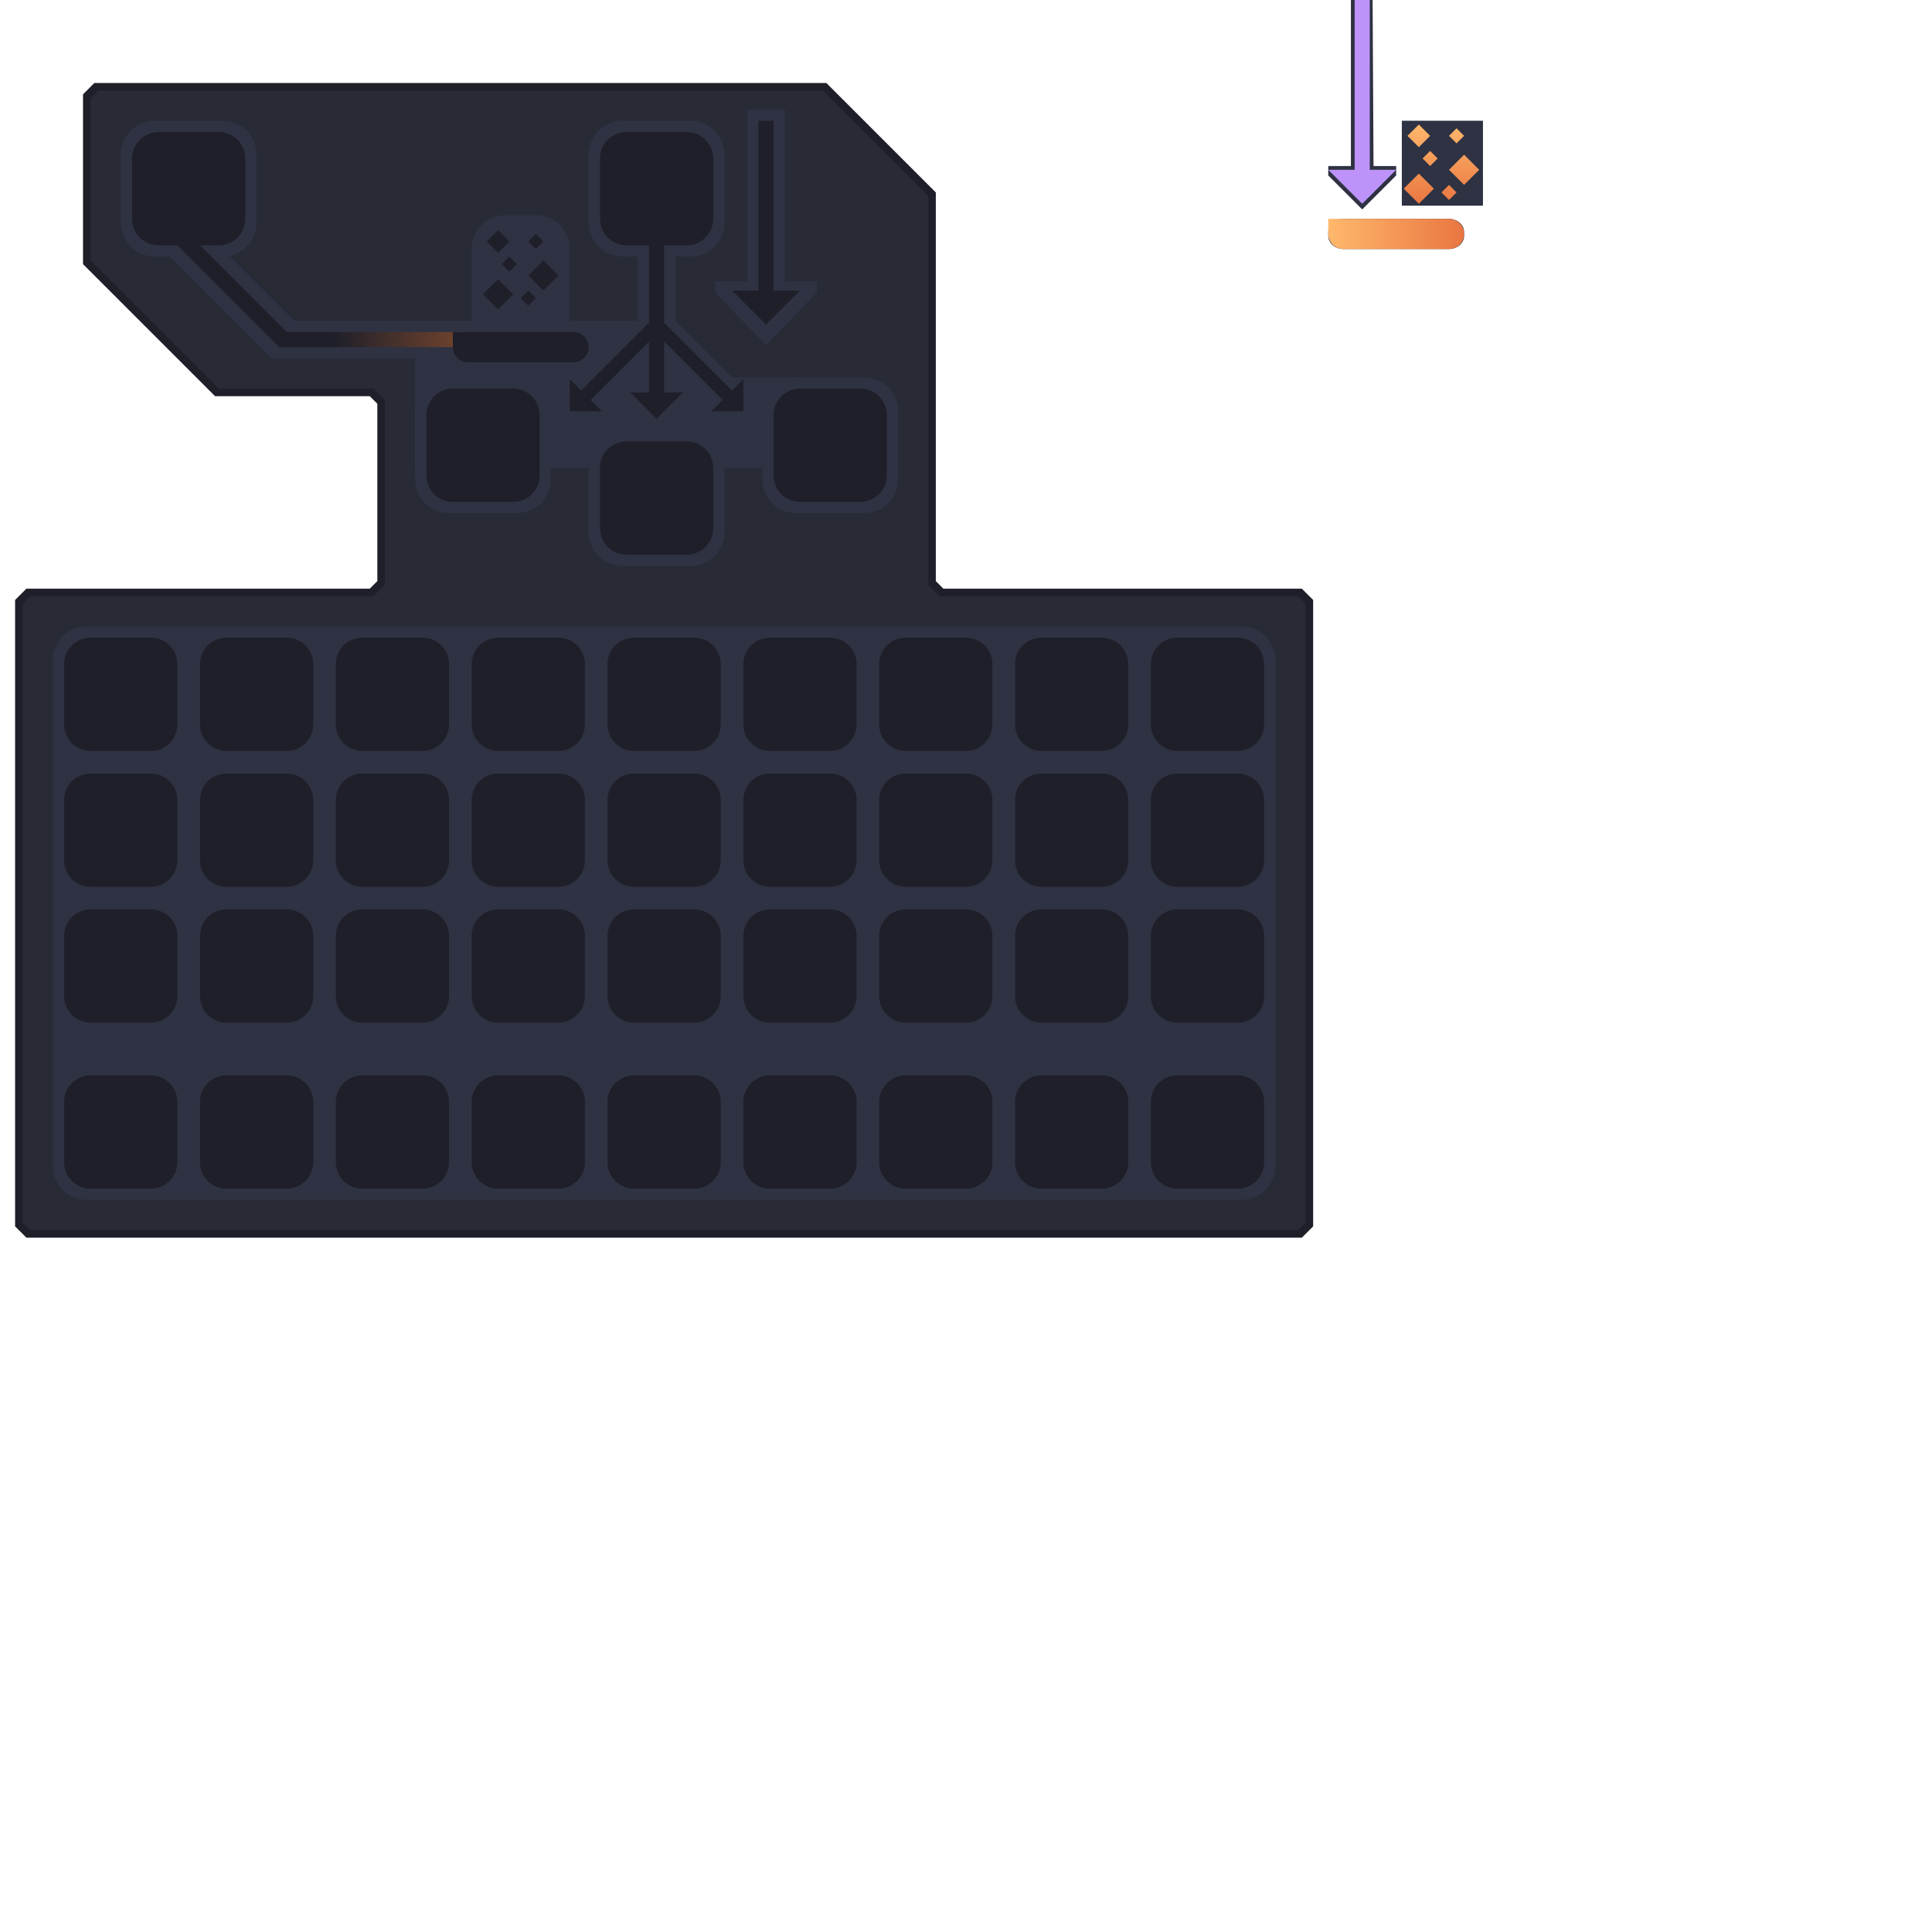
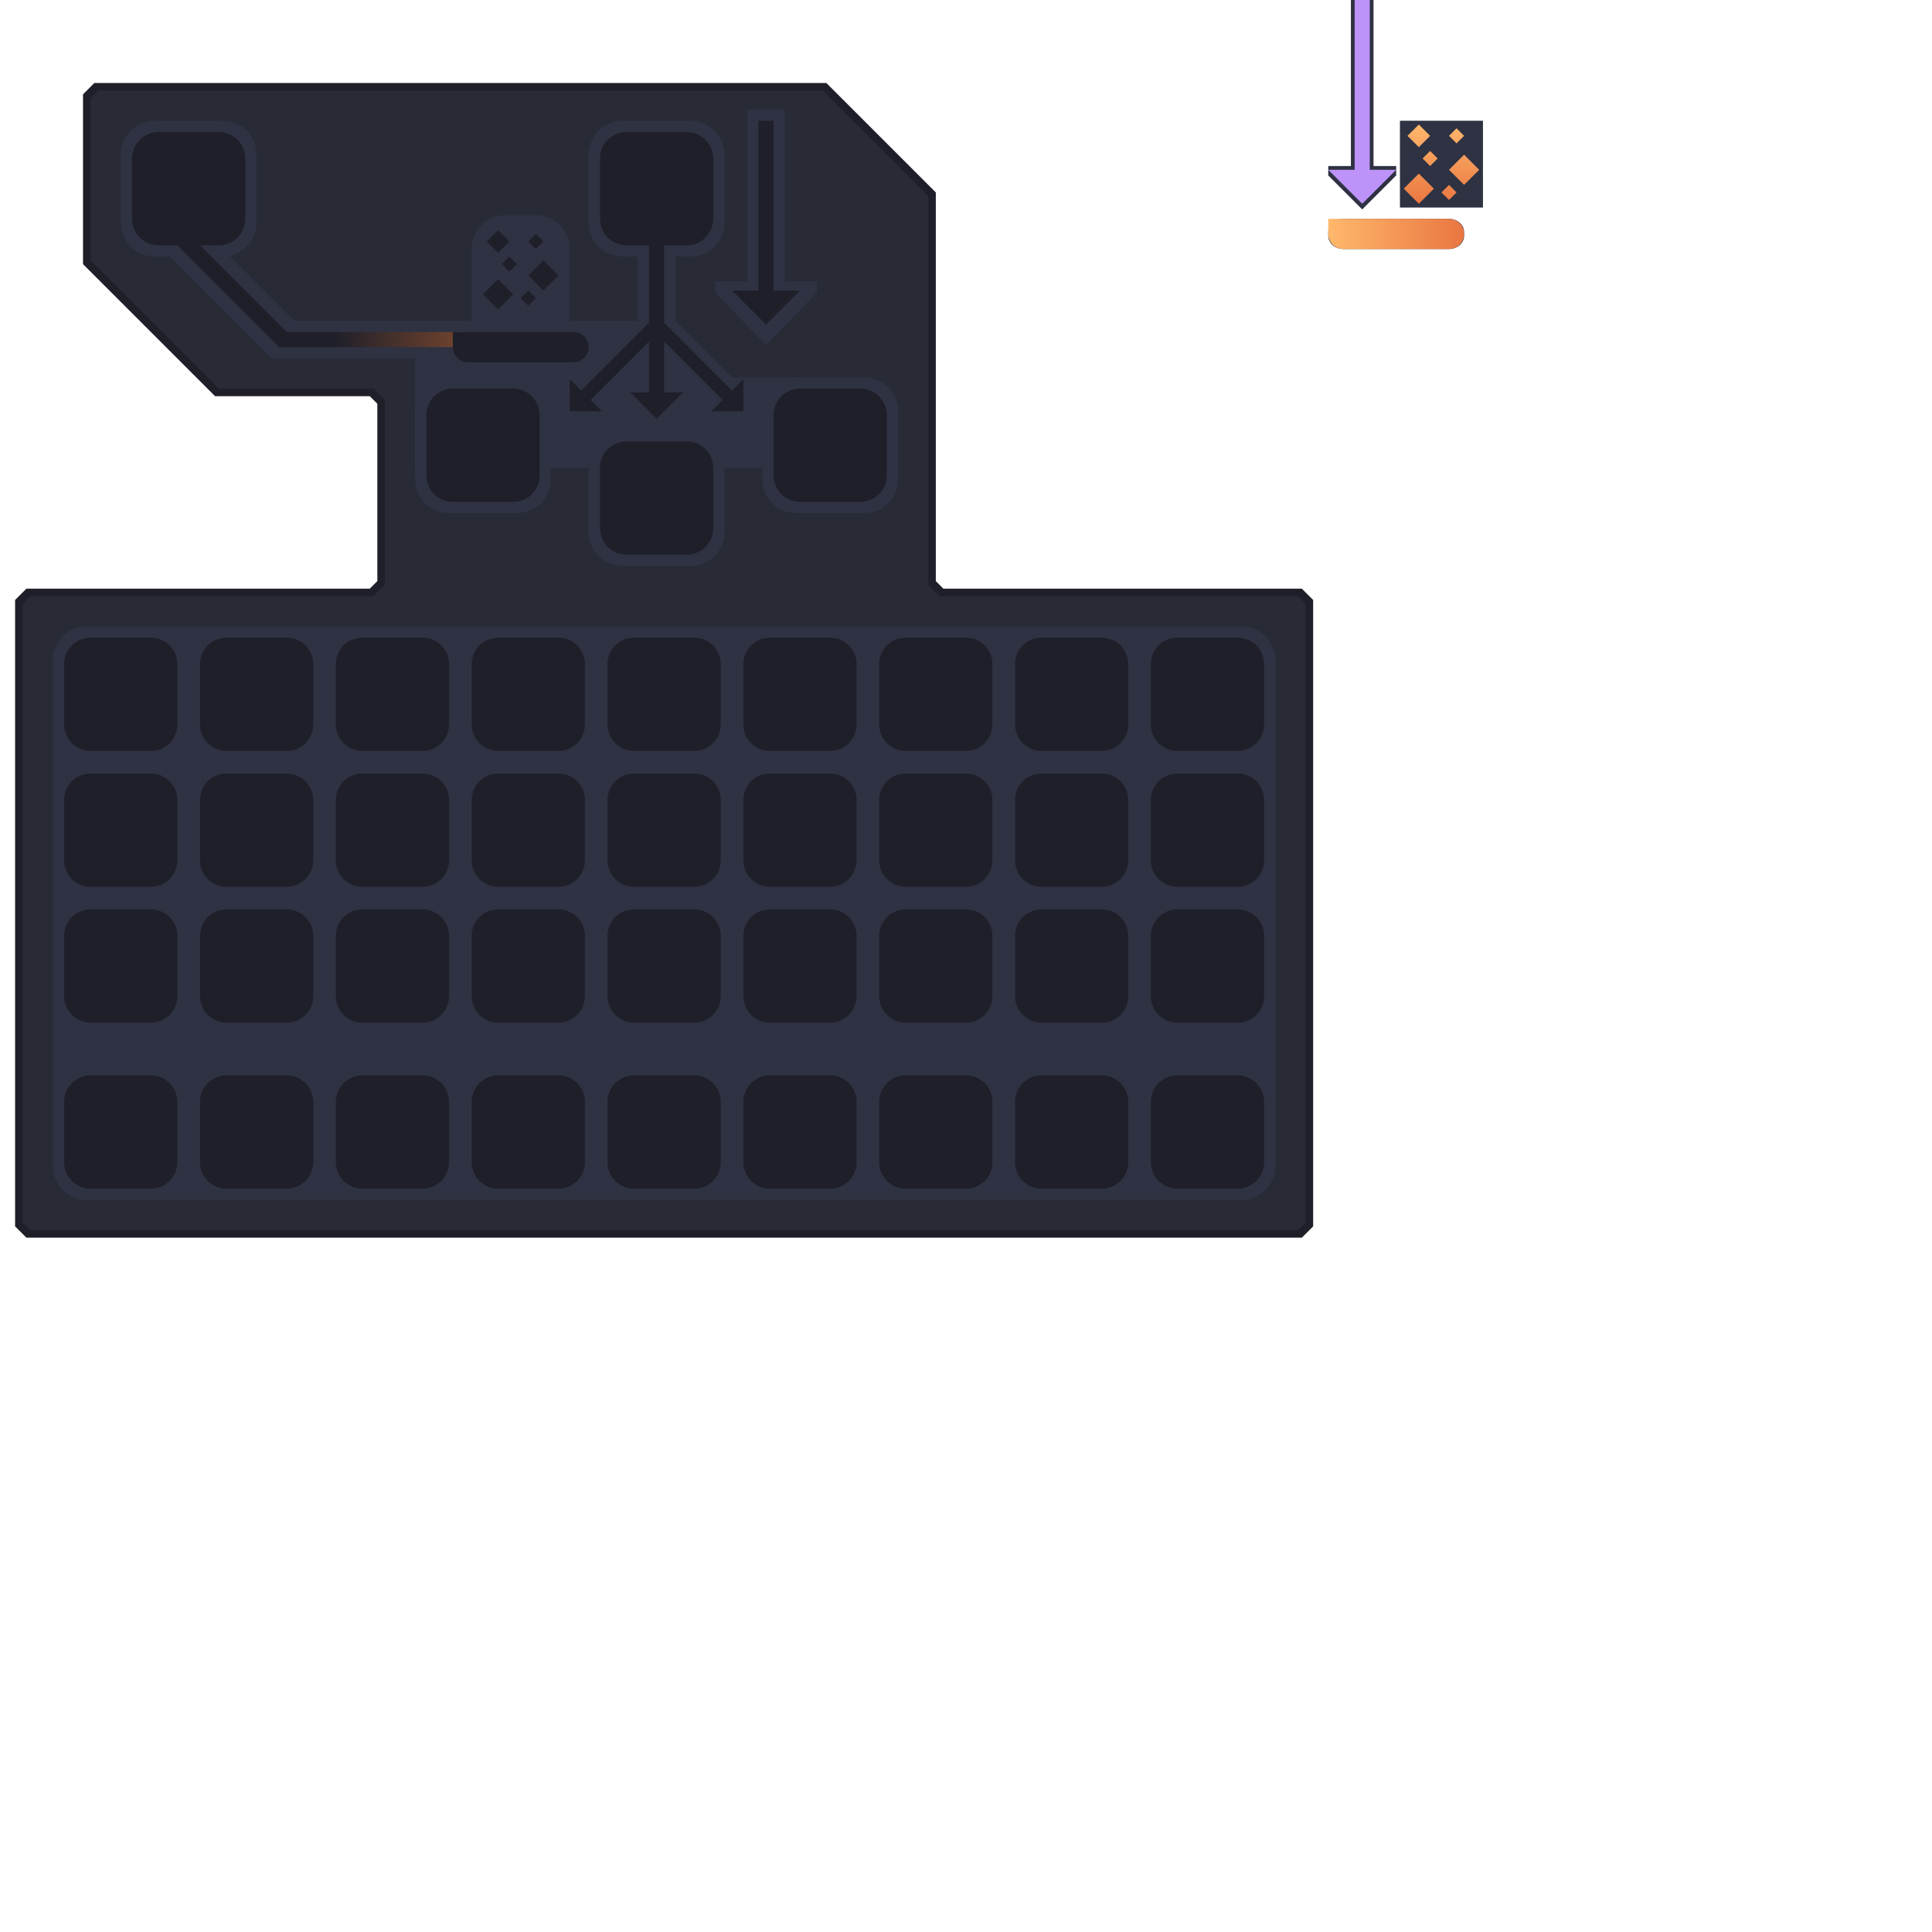
<svg xmlns="http://www.w3.org/2000/svg" xmlns:xlink="http://www.w3.org/1999/xlink" version="1.1" id="svg2" width="1024" height="1024" viewBox="0 0 1024 1024" xml:space="preserve">
  <defs id="defs6">
    <linearGradient id="linearGradient1">
      <stop style="stop-color:#ffb86c;stop-opacity:1" offset="0" id="stop1" />
      <stop style="stop-color:#e97641;stop-opacity:1" offset="1" id="stop2" />
    </linearGradient>
    <linearGradient id="linearGradient6">
      <stop style="stop-color:#75452f;stop-opacity:1;" offset="0" id="stop6" />
      <stop style="stop-color:#1e1f29;stop-opacity:1;" offset="1" id="stop7" />
    </linearGradient>
    <linearGradient xlink:href="#linearGradient6" id="linearGradient7" x1="248" y1="180" x2="176" y2="180" gradientUnits="userSpaceOnUse" />
    <linearGradient xlink:href="#linearGradient1" id="linearGradient2" x1="704" y1="124" x2="776" y2="124" gradientUnits="userSpaceOnUse" />
    <linearGradient xlink:href="#linearGradient1" id="linearGradient17" x1="761" y1="90" x2="761" y2="132" gradientUnits="userSpaceOnUse" />
  </defs>
  <g id="g1134-6" style="display:inline">
    <g id="path6627-6-7" style="display:inline">
      <path id="path3" style="color:#000000;fill:#282a36;-inkscape-stroke:none" d="m 51,46 -5,5 v 88 l 69,69 h 82 l 5,5 v 96 l -5,5 H 15 l -5,5 v 330 l 5,5 h 674 l 5,-5 V 319 l -5,-5 H 499 l -5,-5 V 103 L 437,46 Z" />
      <path id="path4" style="color:#000000;fill:#1e1f29;-inkscape-stroke:none" d="m 50,44 -6,6 v 90 l 70,70 h 82 l 4,4 v 94 l -4,4 H 14 l -6,6 v 332 l 6,6 h 676 l 6,-6 V 318 l -6,-6 H 500 l -4,-4 V 102 L 438,44 Z m 2,4 h 384 l 56,56 v 206 l 6,6 h 190 l 4,4 v 328 l -4,4 H 16 l -4,-4 V 320 l 4,-4 h 182 l 6,-6 v -98 l -6,-6 H 116 L 48,138 V 52 Z" />
    </g>
    <g id="g2">
      <rect style="display:inline;fill:#2e3242;fill-rule:evenodd;stroke-width:3.992;stroke-linecap:square;stroke-linejoin:round;stroke-miterlimit:0" id="rect53" width="648" height="304" x="28" y="332" rx="18" ry="18" />
      <g id="g62-3-5" style="display:inline" transform="translate(0,232)">
        <rect style="display:inline;fill:#1e1f29;fill-rule:evenodd;stroke-width:2;stroke-linecap:square;stroke-linejoin:round;stroke-miterlimit:0" id="rect54-6-4" width="60" height="60" x="610" y="338" rx="14" ry="14" />
        <rect style="display:inline;fill:#1e1f29;fill-rule:evenodd;stroke-width:2;stroke-linecap:square;stroke-linejoin:round;stroke-miterlimit:0" id="rect55-1-7" width="60" height="60" x="538" y="338" rx="14" ry="14" />
        <rect style="display:inline;fill:#1e1f29;fill-rule:evenodd;stroke-width:2;stroke-linecap:square;stroke-linejoin:round;stroke-miterlimit:0" id="rect56-0-6" width="60" height="60" x="466" y="338" rx="14" ry="14" />
        <rect style="display:inline;fill:#1e1f29;fill-rule:evenodd;stroke-width:2;stroke-linecap:square;stroke-linejoin:round;stroke-miterlimit:0" id="rect57-6-5" width="60" height="60" x="394" y="338" rx="14" ry="14" />
        <rect style="display:inline;fill:#1e1f29;fill-rule:evenodd;stroke-width:2;stroke-linecap:square;stroke-linejoin:round;stroke-miterlimit:0" id="rect58-3-6" width="60" height="60" x="322" y="338" rx="14" ry="14" />
        <rect style="display:inline;fill:#1e1f29;fill-rule:evenodd;stroke-width:2;stroke-linecap:square;stroke-linejoin:round;stroke-miterlimit:0" id="rect59-2-9" width="60" height="60" x="250" y="338" rx="14" ry="14" />
        <rect style="display:inline;fill:#1e1f29;fill-rule:evenodd;stroke-width:2;stroke-linecap:square;stroke-linejoin:round;stroke-miterlimit:0" id="rect60-0-3" width="60" height="60" x="178" y="338" rx="14" ry="14" />
        <rect style="display:inline;fill:#1e1f29;fill-rule:evenodd;stroke-width:2;stroke-linecap:square;stroke-linejoin:round;stroke-miterlimit:0" id="rect61-6-7" width="60" height="60" x="106" y="338" rx="14" ry="14" />
        <rect style="display:inline;fill:#1e1f29;fill-rule:evenodd;stroke-width:2;stroke-linecap:square;stroke-linejoin:round;stroke-miterlimit:0" id="rect62-1-4" width="60" height="60" x="34" y="338" rx="14" ry="14" />
      </g>
      <g id="g62-3" style="display:inline" transform="translate(0,144)">
        <rect style="display:inline;fill:#1e1f29;fill-rule:evenodd;stroke-width:2;stroke-linecap:square;stroke-linejoin:round;stroke-miterlimit:0" id="rect54-6" width="60" height="60" x="610" y="338" rx="14" ry="14" />
        <rect style="display:inline;fill:#1e1f29;fill-rule:evenodd;stroke-width:2;stroke-linecap:square;stroke-linejoin:round;stroke-miterlimit:0" id="rect55-1" width="60" height="60" x="538" y="338" rx="14" ry="14" />
        <rect style="display:inline;fill:#1e1f29;fill-rule:evenodd;stroke-width:2;stroke-linecap:square;stroke-linejoin:round;stroke-miterlimit:0" id="rect56-0" width="60" height="60" x="466" y="338" rx="14" ry="14" />
        <rect style="display:inline;fill:#1e1f29;fill-rule:evenodd;stroke-width:2;stroke-linecap:square;stroke-linejoin:round;stroke-miterlimit:0" id="rect57-6" width="60" height="60" x="394" y="338" rx="14" ry="14" />
        <rect style="display:inline;fill:#1e1f29;fill-rule:evenodd;stroke-width:2;stroke-linecap:square;stroke-linejoin:round;stroke-miterlimit:0" id="rect58-3" width="60" height="60" x="322" y="338" rx="14" ry="14" />
        <rect style="display:inline;fill:#1e1f29;fill-rule:evenodd;stroke-width:2;stroke-linecap:square;stroke-linejoin:round;stroke-miterlimit:0" id="rect59-2" width="60" height="60" x="250" y="338" rx="14" ry="14" />
        <rect style="display:inline;fill:#1e1f29;fill-rule:evenodd;stroke-width:2;stroke-linecap:square;stroke-linejoin:round;stroke-miterlimit:0" id="rect60-0" width="60" height="60" x="178" y="338" rx="14" ry="14" />
        <rect style="display:inline;fill:#1e1f29;fill-rule:evenodd;stroke-width:2;stroke-linecap:square;stroke-linejoin:round;stroke-miterlimit:0" id="rect61-6" width="60" height="60" x="106" y="338" rx="14" ry="14" />
        <rect style="display:inline;fill:#1e1f29;fill-rule:evenodd;stroke-width:2;stroke-linecap:square;stroke-linejoin:round;stroke-miterlimit:0" id="rect62-1" width="60" height="60" x="34" y="338" rx="14" ry="14" />
      </g>
      <g id="g62" style="display:inline" transform="translate(0,72)">
        <rect style="display:inline;fill:#1e1f29;fill-rule:evenodd;stroke-width:2;stroke-linecap:square;stroke-linejoin:round;stroke-miterlimit:0" id="rect54" width="60" height="60" x="610" y="338" rx="14" ry="14" />
        <rect style="display:inline;fill:#1e1f29;fill-rule:evenodd;stroke-width:2;stroke-linecap:square;stroke-linejoin:round;stroke-miterlimit:0" id="rect55" width="60" height="60" x="538" y="338" rx="14" ry="14" />
        <rect style="display:inline;fill:#1e1f29;fill-rule:evenodd;stroke-width:2;stroke-linecap:square;stroke-linejoin:round;stroke-miterlimit:0" id="rect56" width="60" height="60" x="466" y="338" rx="14" ry="14" />
        <rect style="display:inline;fill:#1e1f29;fill-rule:evenodd;stroke-width:2;stroke-linecap:square;stroke-linejoin:round;stroke-miterlimit:0" id="rect57" width="60" height="60" x="394" y="338" rx="14" ry="14" />
        <rect style="display:inline;fill:#1e1f29;fill-rule:evenodd;stroke-width:2;stroke-linecap:square;stroke-linejoin:round;stroke-miterlimit:0" id="rect58" width="60" height="60" x="322" y="338" rx="14" ry="14" />
        <rect style="display:inline;fill:#1e1f29;fill-rule:evenodd;stroke-width:2;stroke-linecap:square;stroke-linejoin:round;stroke-miterlimit:0" id="rect59" width="60" height="60" x="250" y="338" rx="14" ry="14" />
        <rect style="display:inline;fill:#1e1f29;fill-rule:evenodd;stroke-width:2;stroke-linecap:square;stroke-linejoin:round;stroke-miterlimit:0" id="rect60" width="60" height="60" x="178" y="338" rx="14" ry="14" />
        <rect style="display:inline;fill:#1e1f29;fill-rule:evenodd;stroke-width:2;stroke-linecap:square;stroke-linejoin:round;stroke-miterlimit:0" id="rect61" width="60" height="60" x="106" y="338" rx="14" ry="14" />
        <rect style="display:inline;fill:#1e1f29;fill-rule:evenodd;stroke-width:2;stroke-linecap:square;stroke-linejoin:round;stroke-miterlimit:0" id="rect62" width="60" height="60" x="34" y="338" rx="14" ry="14" />
      </g>
      <g id="g53" style="display:inline">
        <rect style="display:inline;fill:#1e1f29;fill-rule:evenodd;stroke-width:2;stroke-linecap:square;stroke-linejoin:round;stroke-miterlimit:0" id="rect1-2" width="60" height="60" x="610" y="338" rx="14" ry="14" />
        <rect style="display:inline;fill:#1e1f29;fill-rule:evenodd;stroke-width:2;stroke-linecap:square;stroke-linejoin:round;stroke-miterlimit:0" id="rect1-2-9" width="60" height="60" x="538" y="338" rx="14" ry="14" />
        <rect style="display:inline;fill:#1e1f29;fill-rule:evenodd;stroke-width:2;stroke-linecap:square;stroke-linejoin:round;stroke-miterlimit:0" id="rect1-2-9-3" width="60" height="60" x="466" y="338" rx="14" ry="14" />
        <rect style="display:inline;fill:#1e1f29;fill-rule:evenodd;stroke-width:2;stroke-linecap:square;stroke-linejoin:round;stroke-miterlimit:0" id="rect1-2-9-3-1" width="60" height="60" x="394" y="338" rx="14" ry="14" />
        <rect style="display:inline;fill:#1e1f29;fill-rule:evenodd;stroke-width:2;stroke-linecap:square;stroke-linejoin:round;stroke-miterlimit:0" id="rect1-2-9-3-1-9" width="60" height="60" x="322" y="338" rx="14" ry="14" />
        <rect style="display:inline;fill:#1e1f29;fill-rule:evenodd;stroke-width:2;stroke-linecap:square;stroke-linejoin:round;stroke-miterlimit:0" id="rect1-2-9-3-1-9-1" width="60" height="60" x="250" y="338" rx="14" ry="14" />
        <rect style="display:inline;fill:#1e1f29;fill-rule:evenodd;stroke-width:2;stroke-linecap:square;stroke-linejoin:round;stroke-miterlimit:0" id="rect1-2-9-3-1-9-1-4" width="60" height="60" x="178" y="338" rx="14" ry="14" />
        <rect style="display:inline;fill:#1e1f29;fill-rule:evenodd;stroke-width:2;stroke-linecap:square;stroke-linejoin:round;stroke-miterlimit:0" id="rect1-2-9-3-1-9-1-4-8" width="60" height="60" x="106" y="338" rx="14" ry="14" />
        <rect style="display:inline;fill:#1e1f29;fill-rule:evenodd;stroke-width:2;stroke-linecap:square;stroke-linejoin:round;stroke-miterlimit:0" id="rect1-2-9-3-1-9-1-4-8-5" width="60" height="60" x="34" y="338" rx="14" ry="14" />
      </g>
    </g>
  </g>
  <g id="g762" style="display:inline">
    <path style="display:inline;fill:#2e3242;stroke:none;stroke-width:1px;stroke-linecap:butt;stroke-linejoin:miter;stroke-opacity:1" d="m 424,200 v 48 H 220 v -78 h 118 v -36 h 20 v 36 l 30,30 z" id="path1" />
    <g id="g14" style="display:inline;fill:#1e1f29" transform="translate(-488,48)">
      <rect style="display:inline;fill:#2e3242;fill-rule:evenodd;stroke-width:3.992;stroke-linecap:square;stroke-linejoin:round;stroke-miterlimit:0" id="rect7" width="52" height="82" x="58" y="254" rx="18" ry="18" transform="translate(680,-188)" />
      <path style="fill:#1e1f29;stroke:none;stroke-width:1px;stroke-linecap:butt;stroke-linejoin:miter;stroke-opacity:1" d="m 752,100 -8,8 8,8 8,-8 z" id="path14" />
      <path style="display:inline;fill:#1e1f29;stroke:none;stroke-width:1px;stroke-linecap:butt;stroke-linejoin:miter;stroke-opacity:1" d="m 776,90 -8,8 8,8 8,-8 z" id="path14-2" />
      <path style="display:inline;fill:#1e1f29;stroke:none;stroke-width:1px;stroke-linecap:butt;stroke-linejoin:miter;stroke-opacity:1" d="m 758,88 -4,4 4,4 4,-4 z" id="path14-2-8" />
      <path style="display:inline;fill:#1e1f29;stroke:none;stroke-width:1px;stroke-linecap:butt;stroke-linejoin:miter;stroke-opacity:1" d="m 772,76 -4,4 4,4 4,-4 z" id="path14-2-8-6" />
      <path style="display:inline;fill:#1e1f29;stroke:none;stroke-width:1px;stroke-linecap:butt;stroke-linejoin:miter;stroke-opacity:1" d="m 752,74 -6,6 6,6 6,-6 z" id="path14-2-8-6-2" />
      <path style="display:inline;fill:#1e1f29;stroke:none;stroke-width:1px;stroke-linecap:butt;stroke-linejoin:miter;stroke-opacity:1" d="m 768,106 -4,4 4,4 4,-4 z" id="path14-2-8-7" />
    </g>
    <g id="g51-9-7" style="display:inline" transform="translate(36,-269)">
      <rect style="display:inline;fill:#2e3242;fill-rule:evenodd;stroke-width:3.992;stroke-linecap:square;stroke-linejoin:round;stroke-miterlimit:0" id="rect14-36-9" width="72" height="72" x="28" y="333" rx="18" ry="18" />
      <rect style="display:inline;fill:#1e1f29;fill-rule:evenodd;stroke-width:2;stroke-linecap:square;stroke-linejoin:round;stroke-miterlimit:0" id="rect50-0-2" width="60" height="60" x="34" y="339" rx="14" ry="14" />
    </g>
    <g id="g1">
      <g id="g51-6" style="display:inline" transform="translate(376,-132)">
        <rect style="display:inline;fill:#2e3242;fill-rule:evenodd;stroke-width:3.992;stroke-linecap:square;stroke-linejoin:round;stroke-miterlimit:0" id="rect14-2" width="72" height="72" x="28" y="332" rx="18" ry="18" />
        <rect style="display:inline;fill:#1e1f29;fill-rule:evenodd;stroke-width:2;stroke-linecap:square;stroke-linejoin:round;stroke-miterlimit:0" id="rect50-9" width="60" height="60" x="34" y="338" rx="14" ry="14" />
      </g>
      <g id="g51-5" style="display:inline" transform="translate(284,-104)">
        <rect style="display:inline;fill:#2e3242;fill-rule:evenodd;stroke-width:3.992;stroke-linecap:square;stroke-linejoin:round;stroke-miterlimit:0" id="rect14-3" width="72" height="72" x="28" y="332" rx="18" ry="18" />
        <rect style="display:inline;fill:#1e1f29;fill-rule:evenodd;stroke-width:2;stroke-linecap:square;stroke-linejoin:round;stroke-miterlimit:0" id="rect50-5" width="60" height="60" x="34" y="338" rx="14" ry="14" />
      </g>
      <g id="g51" style="display:inline" transform="translate(192,-132)">
        <rect style="display:inline;fill:#2e3242;fill-rule:evenodd;stroke-width:3.992;stroke-linecap:square;stroke-linejoin:round;stroke-miterlimit:0" id="rect14" width="72" height="72" x="28" y="332" rx="18" ry="18" />
        <rect style="display:inline;fill:#1e1f29;fill-rule:evenodd;stroke-width:2;stroke-linecap:square;stroke-linejoin:round;stroke-miterlimit:0" id="rect50" width="60" height="60" x="34" y="338" rx="14" ry="14" />
      </g>
    </g>
    <g id="g51-9" style="display:inline" transform="translate(284,-269)">
      <rect style="display:inline;fill:#2e3242;fill-rule:evenodd;stroke-width:3.992;stroke-linecap:square;stroke-linejoin:round;stroke-miterlimit:0" id="rect14-36" width="72" height="72" x="28" y="333" rx="18" ry="18" />
      <rect style="display:inline;fill:#1e1f29;fill-rule:evenodd;stroke-width:2;stroke-linecap:square;stroke-linejoin:round;stroke-miterlimit:0" id="rect50-0" width="60" height="60" x="34" y="339" rx="14" ry="14" />
    </g>
    <path style="display:inline;fill:#1e1f29;fill-opacity:1;stroke:none;stroke-width:0;stroke-linecap:butt;stroke-linejoin:miter;stroke-miterlimit:4;stroke-dasharray:none;stroke-opacity:1" d="m 344,128 v 43 l -36,36 -6,-6 v 17 h 17 l -6,-6 31,-31 v 27 h -10 l 14,14 14,-14 h -10 v -27 l 31,31 -6,6 h 17 v -17 l -6,6 -36,-36 v -43 z" id="path2" />
    <g id="g3">
      <path style="display:inline;fill:#2e3242;stroke:none;stroke-width:1px;stroke-linecap:butt;stroke-linejoin:miter;stroke-opacity:1" d="m 396,58 v 91 h -17 v 6 l 27,28 27,-28 v -6 H 416 V 58 Z" id="path766" />
      <path style="display:inline;fill:#1e1f29;fill-opacity:1;stroke:none;stroke-width:0;stroke-linecap:butt;stroke-linejoin:miter;stroke-miterlimit:4;stroke-dasharray:none;stroke-opacity:1" d="m 388,154 18,18 18,-18 H 410 V 64 h -8 v 90 z" id="path1530-2-9" />
    </g>
    <g id="g6" style="display:inline">
      <path style="fill:#2e3242;stroke:none;stroke-width:1px;stroke-linecap:butt;stroke-linejoin:miter;stroke-opacity:1" d="m 88,134 56,56 h 92 l 14,-20 h -94 l -36,-36 z" id="path5" />
      <path style="fill:url(#linearGradient7);stroke:none;stroke-width:1px;stroke-linecap:butt;stroke-linejoin:miter;stroke-opacity:1" d="m 92,128 56,56 h 100 v -8 h -96 l -48,-48 z" id="path6" />
      <path id="rect1-3" style="display:inline;fill:#1e1f29;fill-rule:evenodd;stroke-width:2;stroke-linecap:square;stroke-linejoin:round;stroke-miterlimit:0" d="m 240,176 h 64 c 4.432,0 8,3.568 8,8 0,4.432 -3.568,8 -8,8 h -56 c -4.432,0 -8,-3.568 -8,-8 0,-4.432 0,-8 0,-8 z" />
    </g>
  </g>
  <g id="g2145">
    <g id="g5">
      <rect style="fill:#2e3242;fill-rule:evenodd;stroke-width:2;stroke-linecap:square;stroke-linejoin:round;stroke-miterlimit:0" id="rect1" width="72" height="16" x="704" y="116" ry="7" rx="8" />
      <path id="rect2" style="fill:url(#linearGradient2);fill-rule:evenodd;stroke-width:2;stroke-linecap:square;stroke-linejoin:round;stroke-miterlimit:0" d="m 704,116 h 64 c 4.432,0 8,3.568 8,8 0,4.432 -3.568,8 -8,8 h -56 c -4.432,0 -8,-3.568 -8,-8 0,-4.432 0,-8 0,-8 z" />
    </g>
    <g id="g4">
-       <path style="fill:#2e3242;fill-rule:evenodd;stroke-width:37.795;stroke-linecap:round;paint-order:stroke markers fill" d="m 704,93 v -5 h 12 V 0 h 11.507 L 728,88 h 12 v 5 l -18,18 z" id="rect1521" />
+       <path style="fill:#2e3242;fill-rule:evenodd;stroke-width:37.795;stroke-linecap:round;paint-order:stroke markers fill" d="m 704,93 v -5 h 12 V 0 h 12 v 88 h 12 v 5 l -18,18 z" id="rect1521" />
      <path style="fill:#bd93f9;stroke:none;stroke-width:1px;stroke-linecap:butt;stroke-linejoin:miter;stroke-opacity:1" d="m 704,90 18,18 18,-18 H 726 V 0 h -8 v 90 z" id="path764-0" />
    </g>
    <g id="g14-6" style="display:inline;fill:#1e1f29" transform="translate(3,-24)">
-       <path style="display:inline;fill:#2e3242;fill-rule:evenodd;stroke-width:37.795;stroke-linecap:round;paint-order:stroke markers fill" d="M 743,110 V 65 h 43 v 45 z" id="path7" transform="translate(-3,23)" />
+       <path style="display:inline;fill:#2e3242;fill-rule:evenodd;stroke-width:37.795;stroke-linecap:round;paint-order:stroke markers fill" d="M 742,111 V 65 h 44 v 46 z" id="path7" transform="translate(-3,23)" />
      <g id="g15" style="fill:url(#linearGradient17);fill-opacity:1">
        <path style="display:inline;fill:url(#linearGradient17);fill-opacity:1;stroke:none;stroke-width:1px;stroke-linecap:butt;stroke-linejoin:miter;stroke-opacity:1" d="m 765,122 -4,4 4,4 4,-4 z" id="path14-2-8-7-1" />
        <path style="fill:url(#linearGradient17);stroke:none;stroke-width:1px;stroke-linecap:butt;stroke-linejoin:miter;stroke-opacity:1;fill-opacity:1" d="m 749,116 -8,8 8,8 8,-8 z" id="path14-0" />
        <path style="display:inline;fill:url(#linearGradient17);stroke:none;stroke-width:1px;stroke-linecap:butt;stroke-linejoin:miter;stroke-opacity:1;fill-opacity:1" d="m 773,106 -8,8 8,8 8,-8 z" id="path14-2-6" />
        <path style="display:inline;fill:url(#linearGradient17);stroke:none;stroke-width:1px;stroke-linecap:butt;stroke-linejoin:miter;stroke-opacity:1;fill-opacity:1" d="m 755,104 -4,4 4,4 4,-4 z" id="path14-2-8-3" />
        <path style="display:inline;fill:url(#linearGradient17);stroke:none;stroke-width:1px;stroke-linecap:butt;stroke-linejoin:miter;stroke-opacity:1;fill-opacity:1" d="m 769,92 -4,4 4,4 4,-4 z" id="path14-2-8-6-20" />
        <path style="display:inline;fill:url(#linearGradient17);stroke:none;stroke-width:1px;stroke-linecap:butt;stroke-linejoin:miter;stroke-opacity:1;fill-opacity:1" d="m 749,90 -6,6 6,6 6,-6 z" id="path14-2-8-6-2-6" />
      </g>
    </g>
  </g>
</svg>
